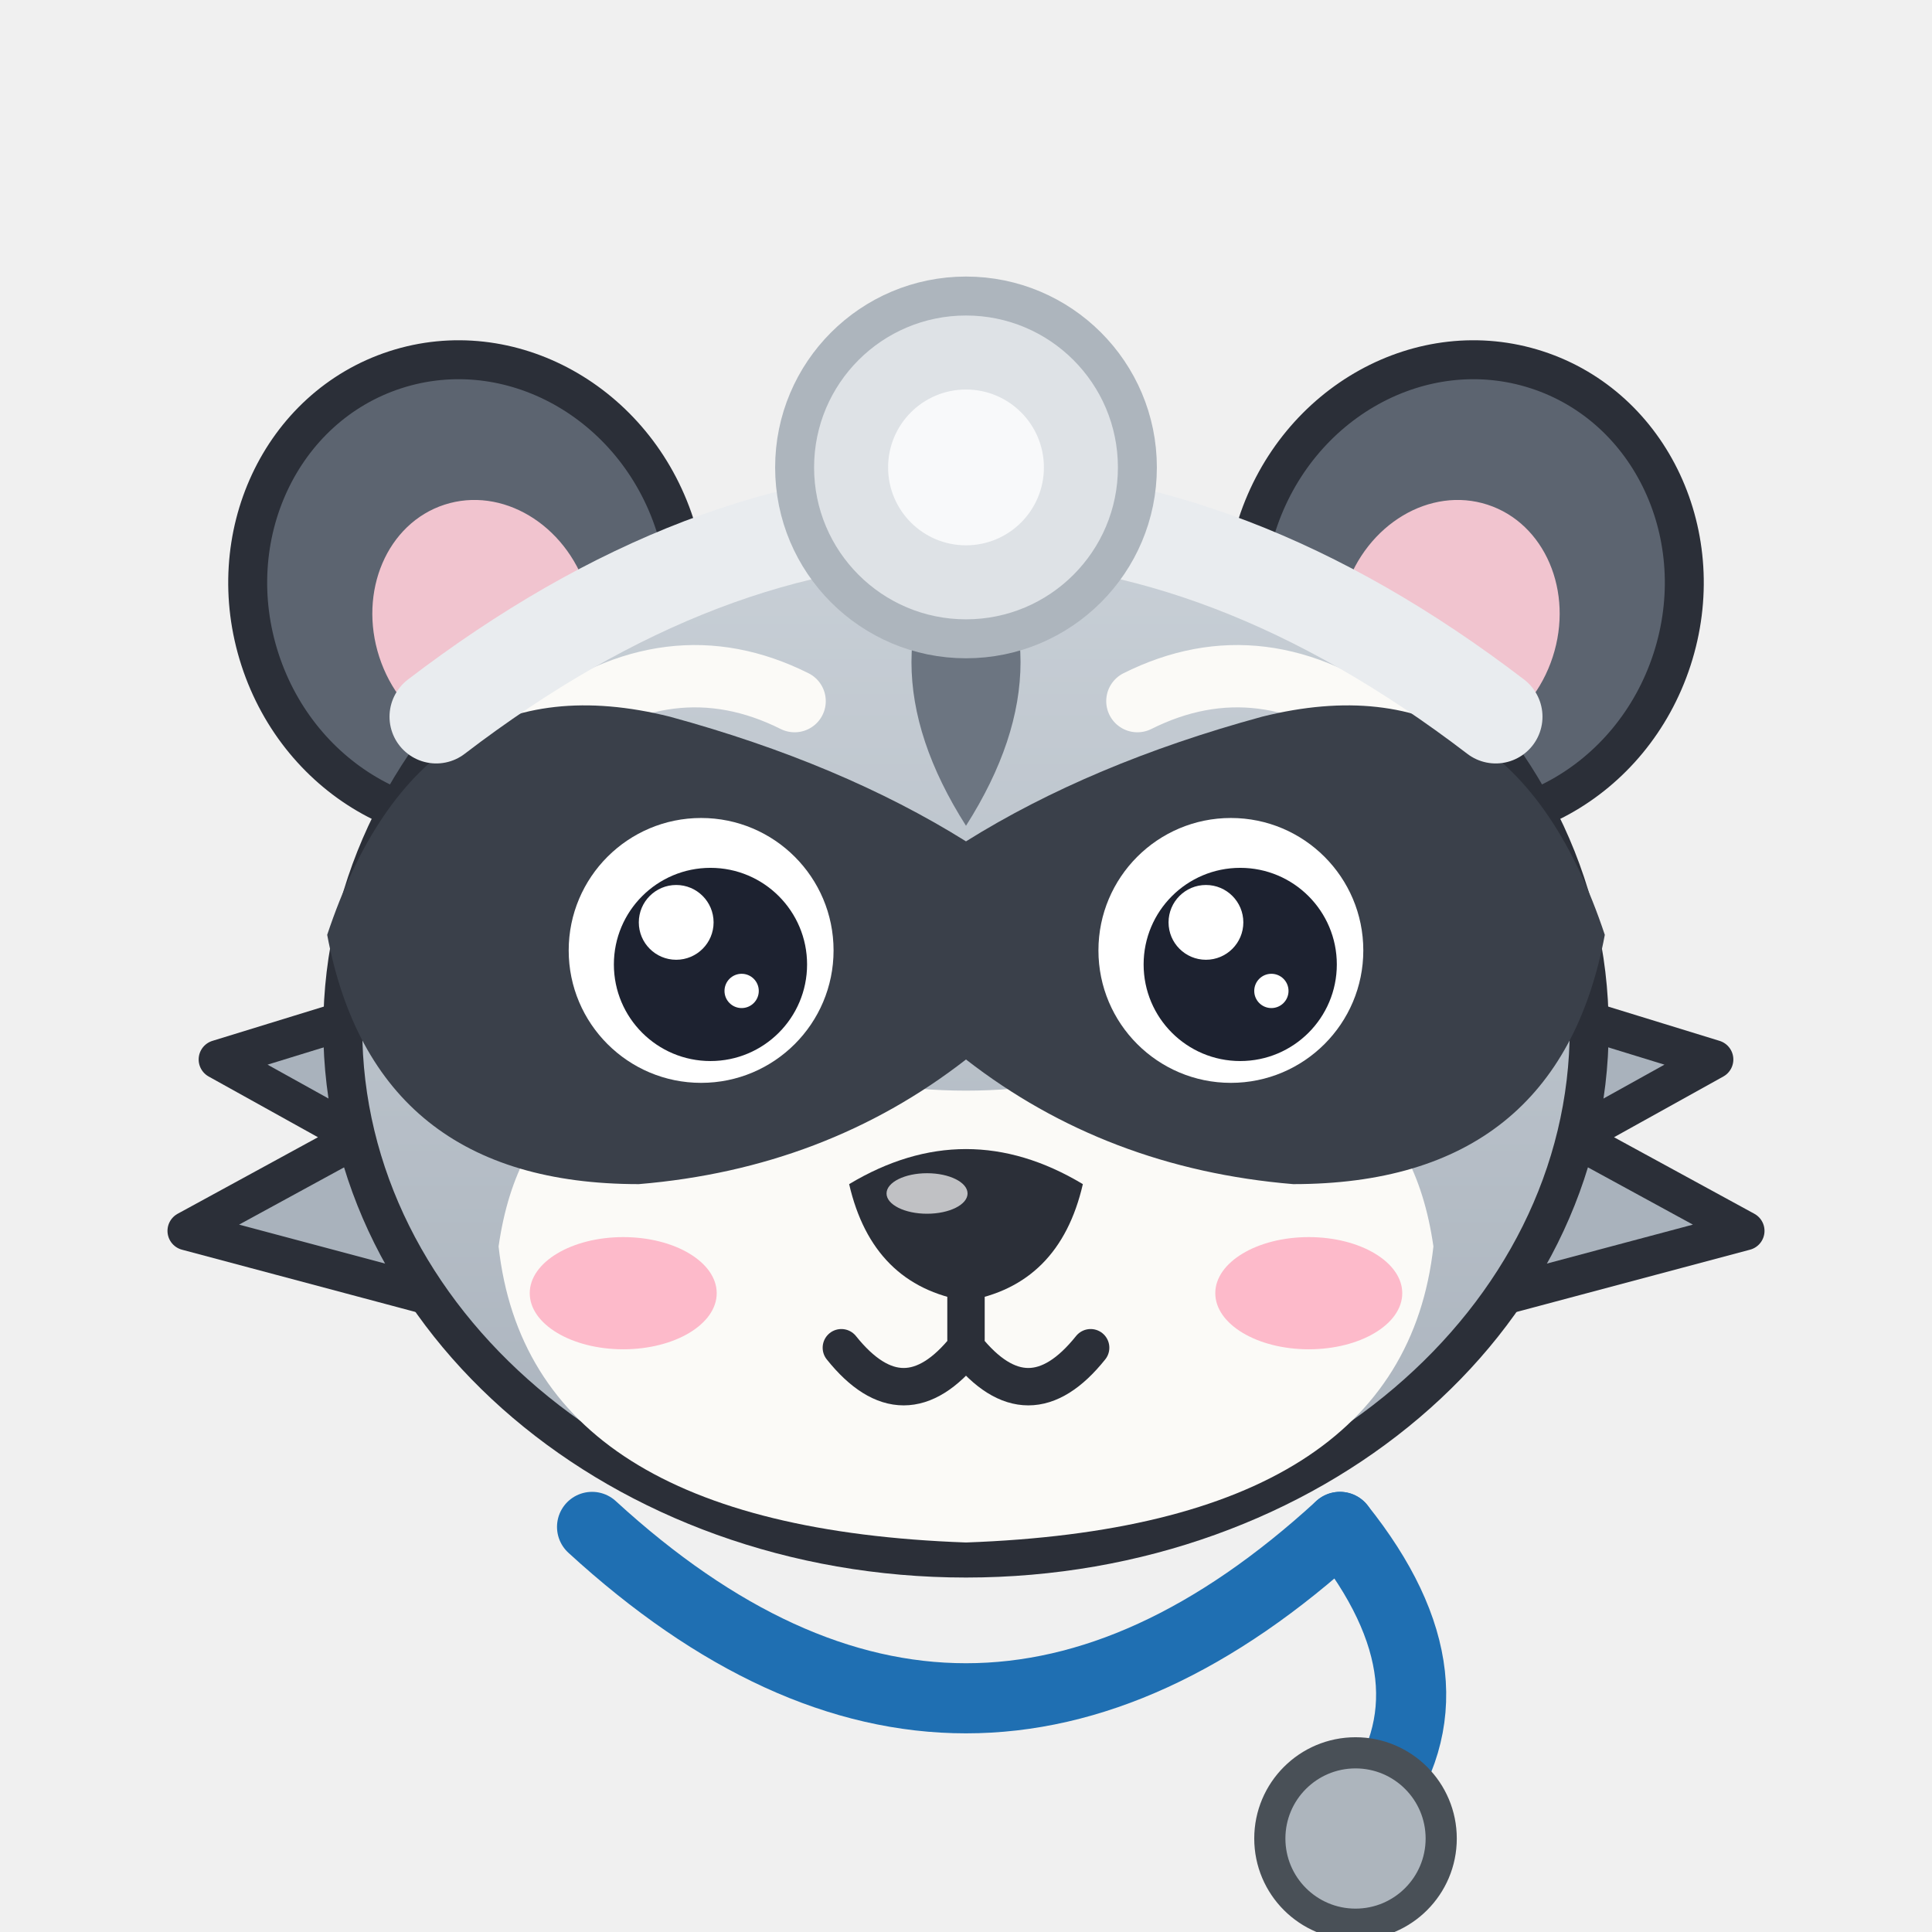
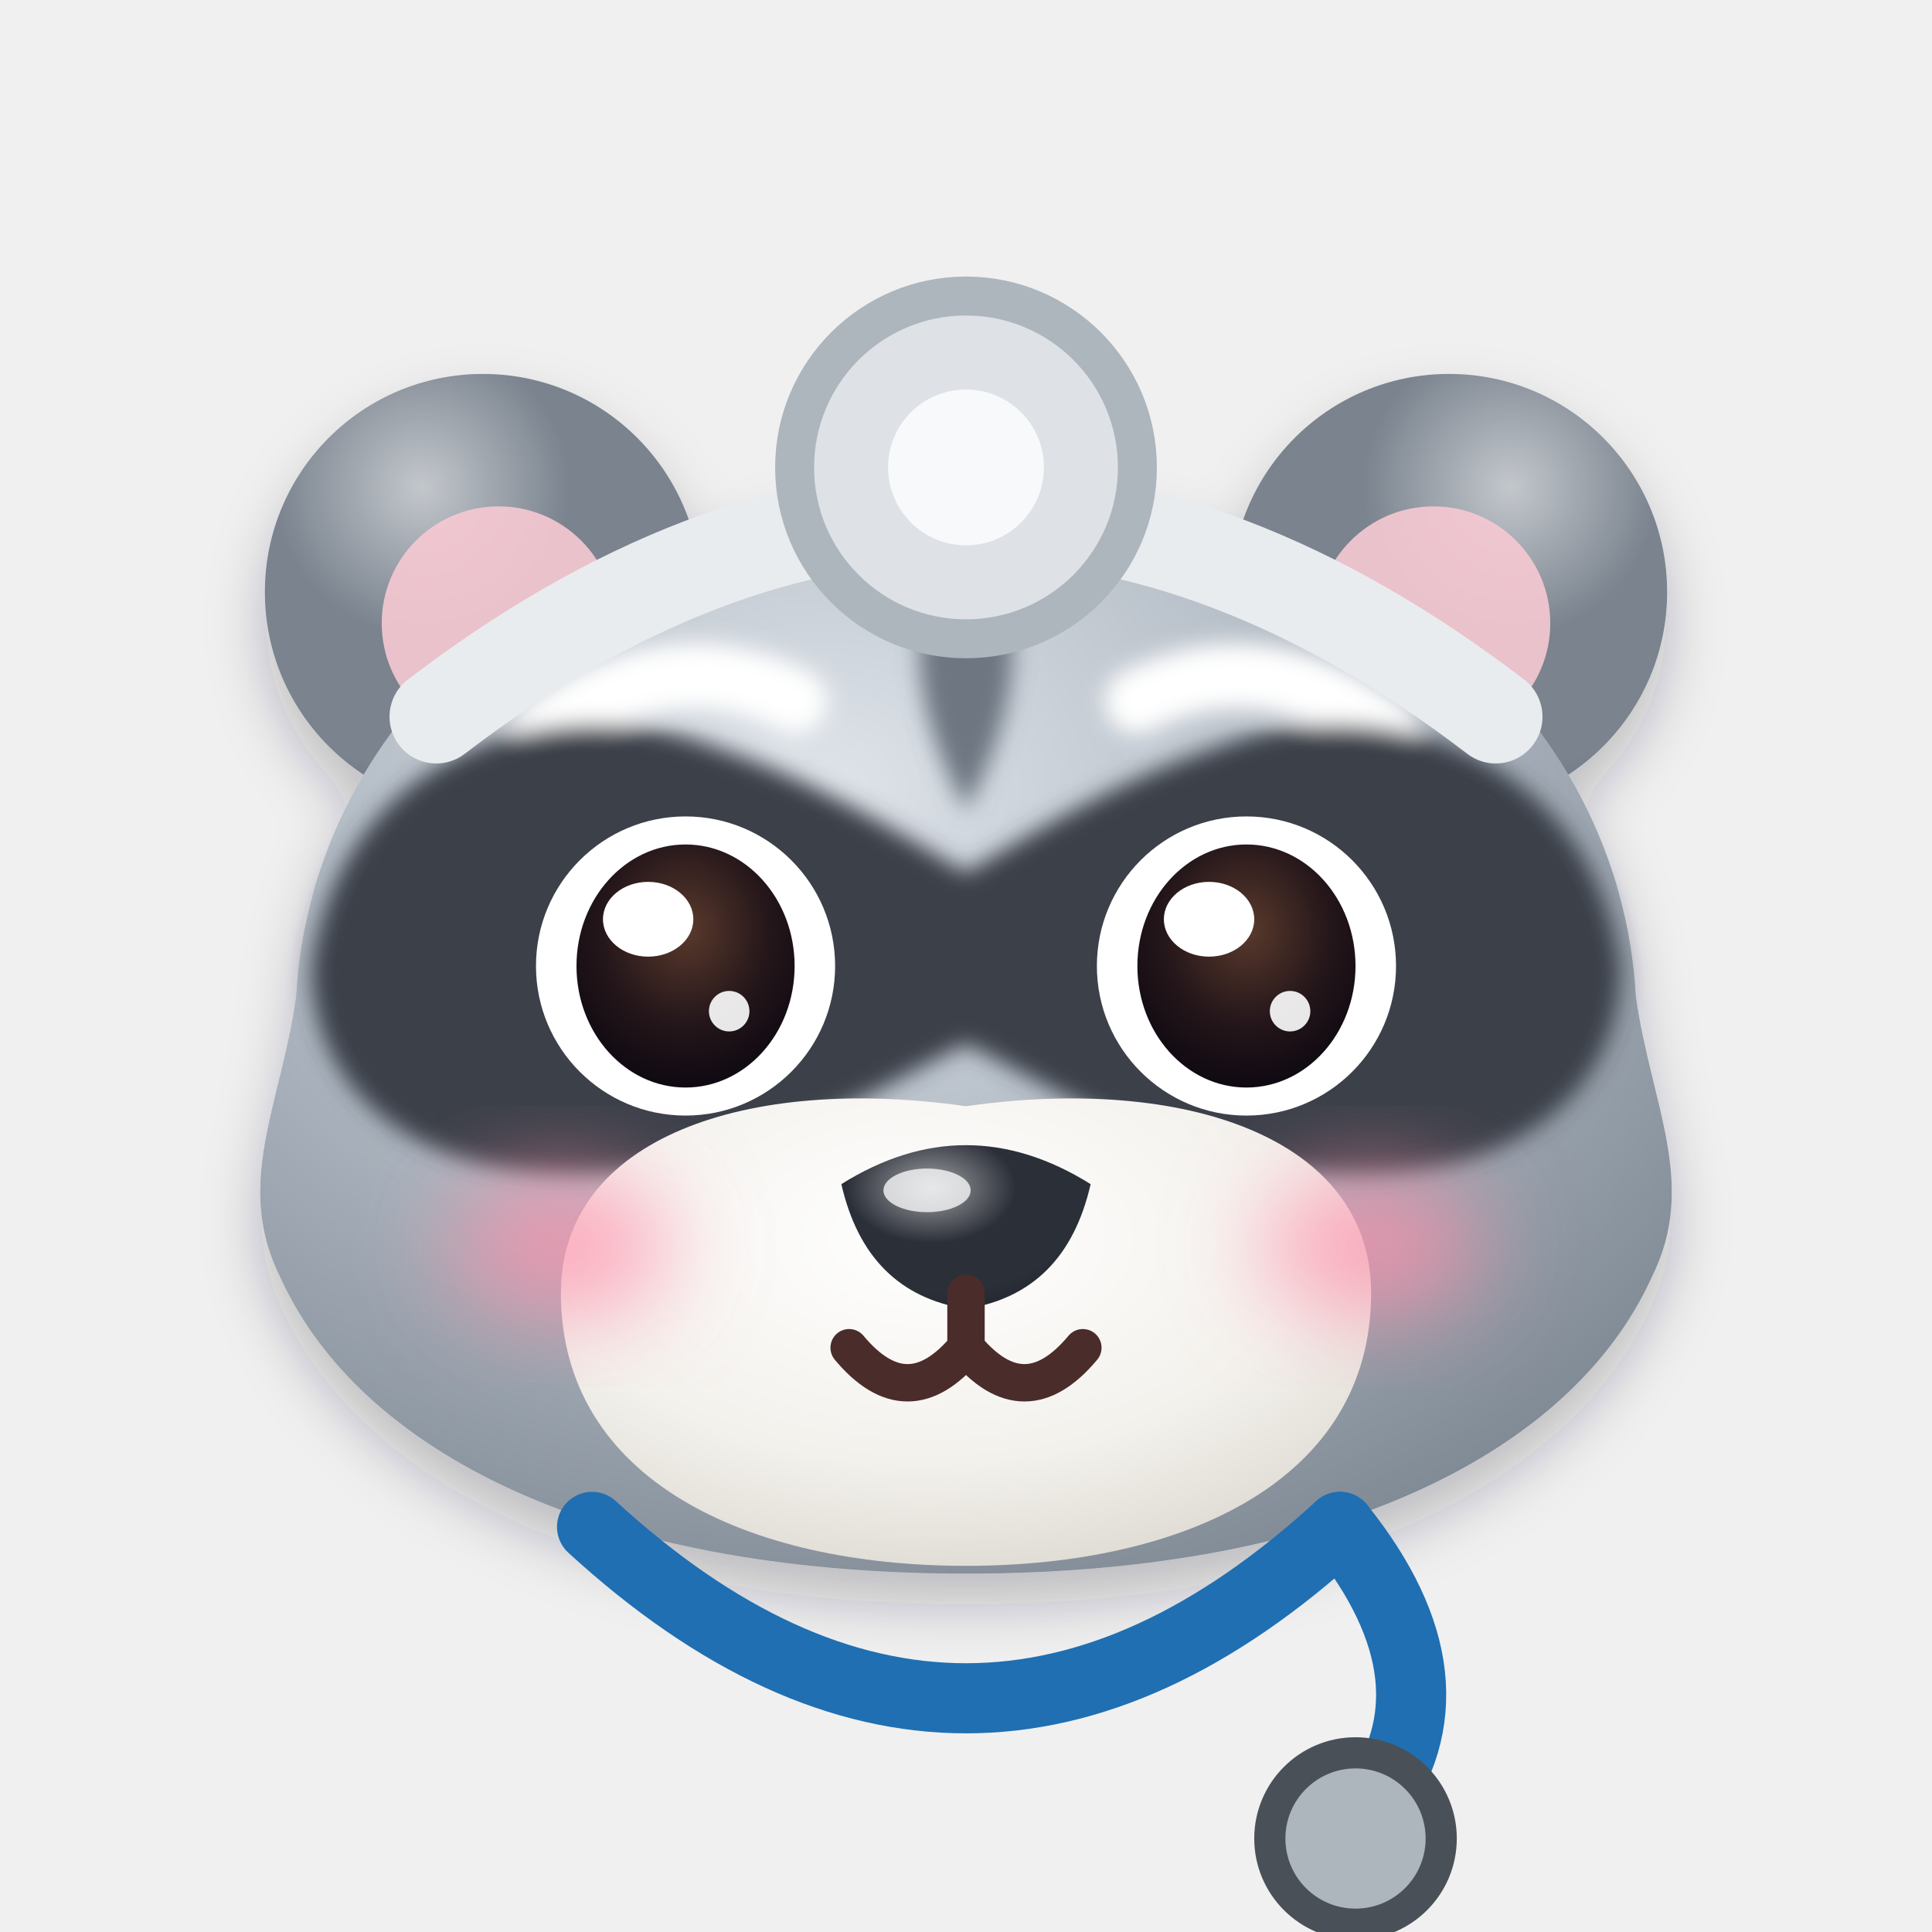
<svg xmlns="http://www.w3.org/2000/svg" viewBox="0 0 120 124" width="512" height="512" role="img" aria-label="Dr. Bandit">
  <g>
    <defs>
-       <linearGradient id="rc_R_1_-fur" x1="0" y1="0" x2="0" y2="1">
-         <stop offset="0" stop-color="#c9d0d7" />
-         <stop offset="1" stop-color="#a9b2bc" />
+       <radialGradient id="rc_R_1_-sheen" cx="0.36" cy="0.26" r="0.85">
+         <stop offset="0" stop-color="#fff" stop-opacity="0.55" />
+         <stop offset="0.4" stop-color="#fff" stop-opacity="0" />
+         <stop offset="0.75" stop-color="#000" stop-opacity="0" />
+         <stop offset="1" stop-color="#000" stop-opacity="0.26" />
+       </radialGradient>
+       <radialGradient id="rc_R_1_-fur" cx="0.4" cy="0.28" r="0.8">
+         <stop offset="0" stop-color="#dfe4ea" />
+         <stop offset="0.55" stop-color="#aab3bd" />
+         <stop offset="1" stop-color="#7d8792" />
+       </radialGradient>
+       <radialGradient id="rc_R_1_-muzzle" cx="0.45" cy="0.3" r="0.8">
+         <stop offset="0" stop-color="#ffffff" />
+         <stop offset="0.6" stop-color="#f3f1ec" />
+         <stop offset="1" stop-color="#d9d5cd" />
+       </radialGradient>
+       <radialGradient id="rc_R_1_-eye" cx="0.5" cy="0.35" r="0.7">
+         <stop offset="0" stop-color="#5a3a2c" />
+         <stop offset="0.55" stop-color="#24161a" />
+         <stop offset="1" stop-color="#0b0710" />
+       </radialGradient>
+       <linearGradient id="rc_R_1_-gold" x1="0" y1="0" x2="0" y2="1">
+         <stop offset="0" stop-color="#fff3a3" />
+         <stop offset="0.5" stop-color="#fcc419" />
+         <stop offset="1" stop-color="#e67700" />
      </linearGradient>
-       <linearGradient id="rc_R_1_-gold" x1="0" y1="0" x2="0" y2="1">
-         <stop offset="0" stop-color="#ffe066" />
-         <stop offset="1" stop-color="#f59f00" />
-       </linearGradient>
+       <filter id="rc_R_1_-soft" x="-10%" y="-10%" width="120%" height="120%">
+         <feGaussianBlur stdDeviation="0.7" />
+       </filter>
+       <filter id="rc_R_1_-blur" x="-50%" y="-50%" width="200%" height="200%">
+         <feGaussianBlur stdDeviation="3" />
+       </filter>
+       <filter id="rc_R_1_-drop" x="-20%" y="-20%" width="140%" height="150%">
+         <feDropShadow dx="0" dy="2" stdDeviation="1.8" flood-color="#1b1530" flood-opacity="0.25" />
+       </filter>
    </defs>
-     <g stroke="#2b2f38" stroke-width="2.5">
-       <ellipse cx="28" cy="38" rx="14" ry="15" fill="#5c6470" transform="rotate(-18 28 38)" />
-       <ellipse cx="92" cy="38" rx="14" ry="15" fill="#5c6470" transform="rotate(18 92 38)" />
+     <g filter="url(#rc_R_1_-drop)">
+       <circle fill="#7a838e" cx="29" cy="38" r="14" />
+       <circle fill="url(#rc_R_1_-sheen)" cx="29" cy="38" r="14" />
+       <circle cx="30" cy="40" r="7.5" fill="#f6c9d3" opacity="0.9" />
+       <g transform="translate(120 0) scale(-1 1)">
+         <circle fill="#7a838e" cx="29" cy="38" r="14" />
+         <circle fill="url(#rc_R_1_-sheen)" cx="29" cy="38" r="14" />
+         <circle cx="30" cy="40" r="7.5" fill="#f6c9d3" opacity="0.9" />
+       </g>
+       <path d="M60 31 C86 31 102 46 103 64 C104 71 107 76 104 82 C99 93 84 101 60 101 C36 101 21 93 16 82 C13 76 16 71 17 64 C18 46 34 31 60 31Z" fill="url(#rc_R_1_-fur)" />
    </g>
-     <ellipse cx="29" cy="40" rx="7" ry="8" fill="#f1c4cf" transform="rotate(-18 29 40)" />
-     <ellipse cx="91" cy="40" rx="7" ry="8" fill="#f1c4cf" transform="rotate(18 91 40)" />
-     <path d="M25 64 l-13 4 l9 5 l-11 6 l15 4z M95 64 l13 4 l-9 5 l11 6 l-15 4z" fill="#a9b2bc" stroke="#2b2f38" stroke-width="2.5" stroke-linejoin="round" />
-     <ellipse cx="60" cy="66" rx="40" ry="34" fill="url(#rc_R_1_-fur)" stroke="#2b2f38" stroke-width="2.5" />
-     <path d="M60 33 q-7 9 0 20 q7 -11 0 -20z" fill="#6c7581" />
-     <path d="M30 80 q2 -14 18 -12 q12 4 24 0 q16 -2 18 12 q-2 18 -30 19 q-28 -1 -30 -19z" fill="#fbfaf7" />
-     <path d="M33 47 q8 -6 16 -2 M87 47 q-8 -6 -16 -2" stroke="#fbfaf7" stroke-width="4" fill="none" stroke-linecap="round" />
-     <path d="M19 60 q6 -18 22 -14 q11 3 19 8 q8 -5 19 -8 q16 -4 22 14 q-3 16 -20 16 q-12 -1 -21 -8 q-9 7 -21 8 q-17 0 -20 -16z" fill="#3a404a" />
+     <g filter="url(#rc_R_1_-soft)">
+       <path d="M60 32 q-6 9 0 20 q6 -11 0 -20z" fill="#6d7681" />
+       <path d="M33 47 q8 -6 16 -2 M87 47 q-8 -6 -16 -2" stroke="#fff" stroke-width="4.2" fill="none" stroke-linecap="round" />
+       <path d="M18 62 C20 48 34 44 44 48 C50 50 55 53 60 56 C65 53 70 50 76 48 C86 44 100 48 102 62 C102 72 92 77 80 75 C72 74 66 70 60 67 C54 70 48 74 40 75 C28 77 18 72 18 62Z" fill="#3a404a" />
+     </g>
+     <path d="M34 83 C34 73 46 69 60 71 C74 69 86 73 86 83 C86 95 74 100.5 60 100.5 C46 100.5 34 95 34 83Z" fill="url(#rc_R_1_-muzzle)" />
    <g>
-       <circle cx="43" cy="61" r="8.5" fill="#fff" />
-       <circle cx="43.6" cy="61.9" r="6.2" fill="#1d2230" />
-       <circle cx="41.4" cy="59.2" r="2.4" fill="#fff" />
-       <circle cx="45.6" cy="63.6" r="1.1" fill="#fff" />
+       <circle cx="42" cy="62" r="9.6" fill="#fff" />
+       <ellipse cx="42" cy="62" rx="7" ry="7.8" fill="url(#rc_R_1_-eye)" />
+       <ellipse cx="39.6" cy="59" rx="2.9" ry="2.4" fill="#fff" />
+       <circle cx="44.8" cy="64.9" r="1.3" fill="#fff" opacity="0.9" />
    </g>
    <g>
-       <circle cx="77" cy="61" r="8.5" fill="#fff" />
-       <circle cx="77.6" cy="61.9" r="6.2" fill="#1d2230" />
-       <circle cx="75.4" cy="59.2" r="2.4" fill="#fff" />
-       <circle cx="79.6" cy="63.6" r="1.1" fill="#fff" />
+       <circle cx="78" cy="62" r="9.6" fill="#fff" />
+       <ellipse cx="78" cy="62" rx="7" ry="7.8" fill="url(#rc_R_1_-eye)" />
+       <ellipse cx="75.6" cy="59" rx="2.9" ry="2.4" fill="#fff" />
+       <circle cx="80.8" cy="64.9" r="1.3" fill="#fff" opacity="0.9" />
    </g>
-     <ellipse cx="38" cy="83" rx="6" ry="3.6" fill="#ff8fab" opacity="0.6" />
-     <ellipse cx="82" cy="83" rx="6" ry="3.6" fill="#ff8fab" opacity="0.6" />
-     <path d="M52.5 76 q7.5 -4.5 15 0 q-1.5 6.5 -7.5 7.5 q-6 -1 -7.5 -7.5z" fill="#2b2f38" />
-     <ellipse cx="57.5" cy="76.6" rx="2.6" ry="1.3" fill="#fff" opacity="0.7" />
-     <path d="M60 83 v3 M52 86.5 q4 5 8 0 q4 5 8 0" stroke="#2b2f38" stroke-width="2.4" fill="none" stroke-linecap="round" stroke-linejoin="round" />
+     <g filter="url(#rc_R_1_-blur)" opacity="0.75">
+       <ellipse cx="34" cy="80" rx="7" ry="4.5" fill="#ff8fab" />
+       <ellipse cx="86" cy="80" rx="7" ry="4.5" fill="#ff8fab" />
+     </g>
+     <path fill="#2b2f38" d="M52 76 q8 -5 16 0 q-1.6 7 -8 8 q-6.4 -1 -8 -8z" />
+     <path fill="url(#rc_R_1_-sheen)" d="M52 76 q8 -5 16 0 q-1.6 7 -8 8 q-6.4 -1 -8 -8z" />
+     <ellipse cx="57.5" cy="76.4" rx="2.8" ry="1.4" fill="#fff" opacity="0.75" />
+     <path d="M60 83 v3 M52.5 86.5 q3.75 4.5 7.5 0 q3.75 4.5 7.5 0" stroke="#4a2c2a" stroke-width="2.4" fill="none" stroke-linecap="round" stroke-linejoin="round" />
  </g>
  <path d="M26 46 q34 -26 68 0" fill="none" stroke="#e9ecef" stroke-width="6" stroke-linecap="round" />
  <circle cx="60" cy="30" r="11" fill="#dee2e6" stroke="#adb5bd" stroke-width="2.5" />
  <circle cx="60" cy="30" r="5" fill="#f8f9fa" />
  <path d="M36 98 q24 22 48 0" fill="none" stroke="#1f6fb2" stroke-width="4.5" stroke-linecap="round" />
  <path d="M84 98 q8 10 2 18" fill="none" stroke="#1f6fb2" stroke-width="4.5" stroke-linecap="round" />
  <circle cx="85" cy="118" r="5.5" fill="#adb5bd" stroke="#495057" stroke-width="2" />
</svg>
